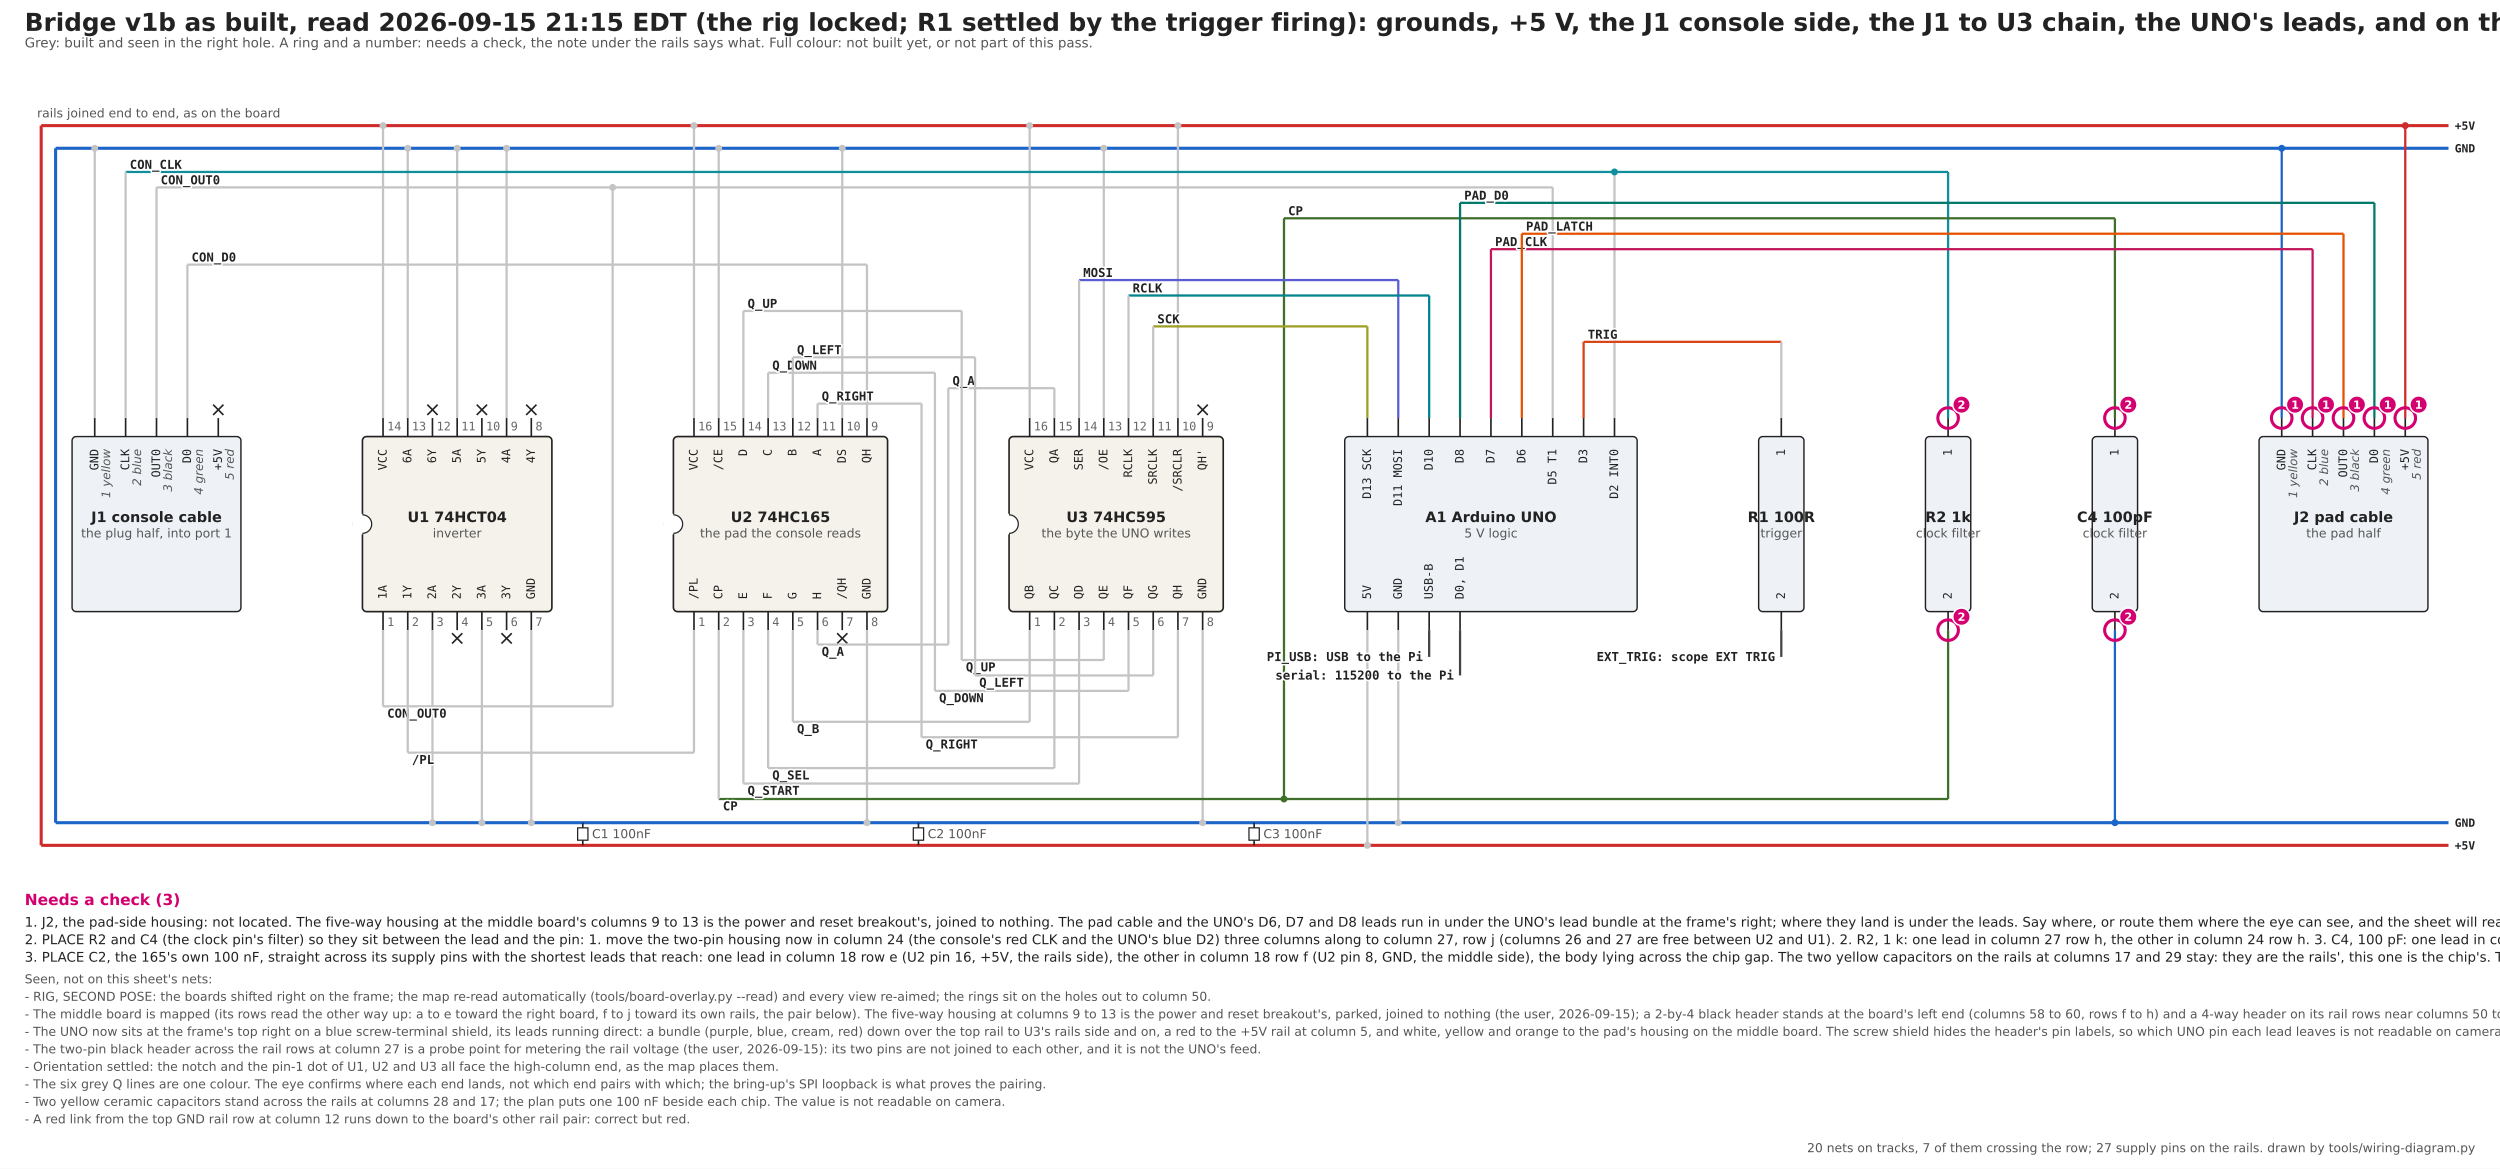
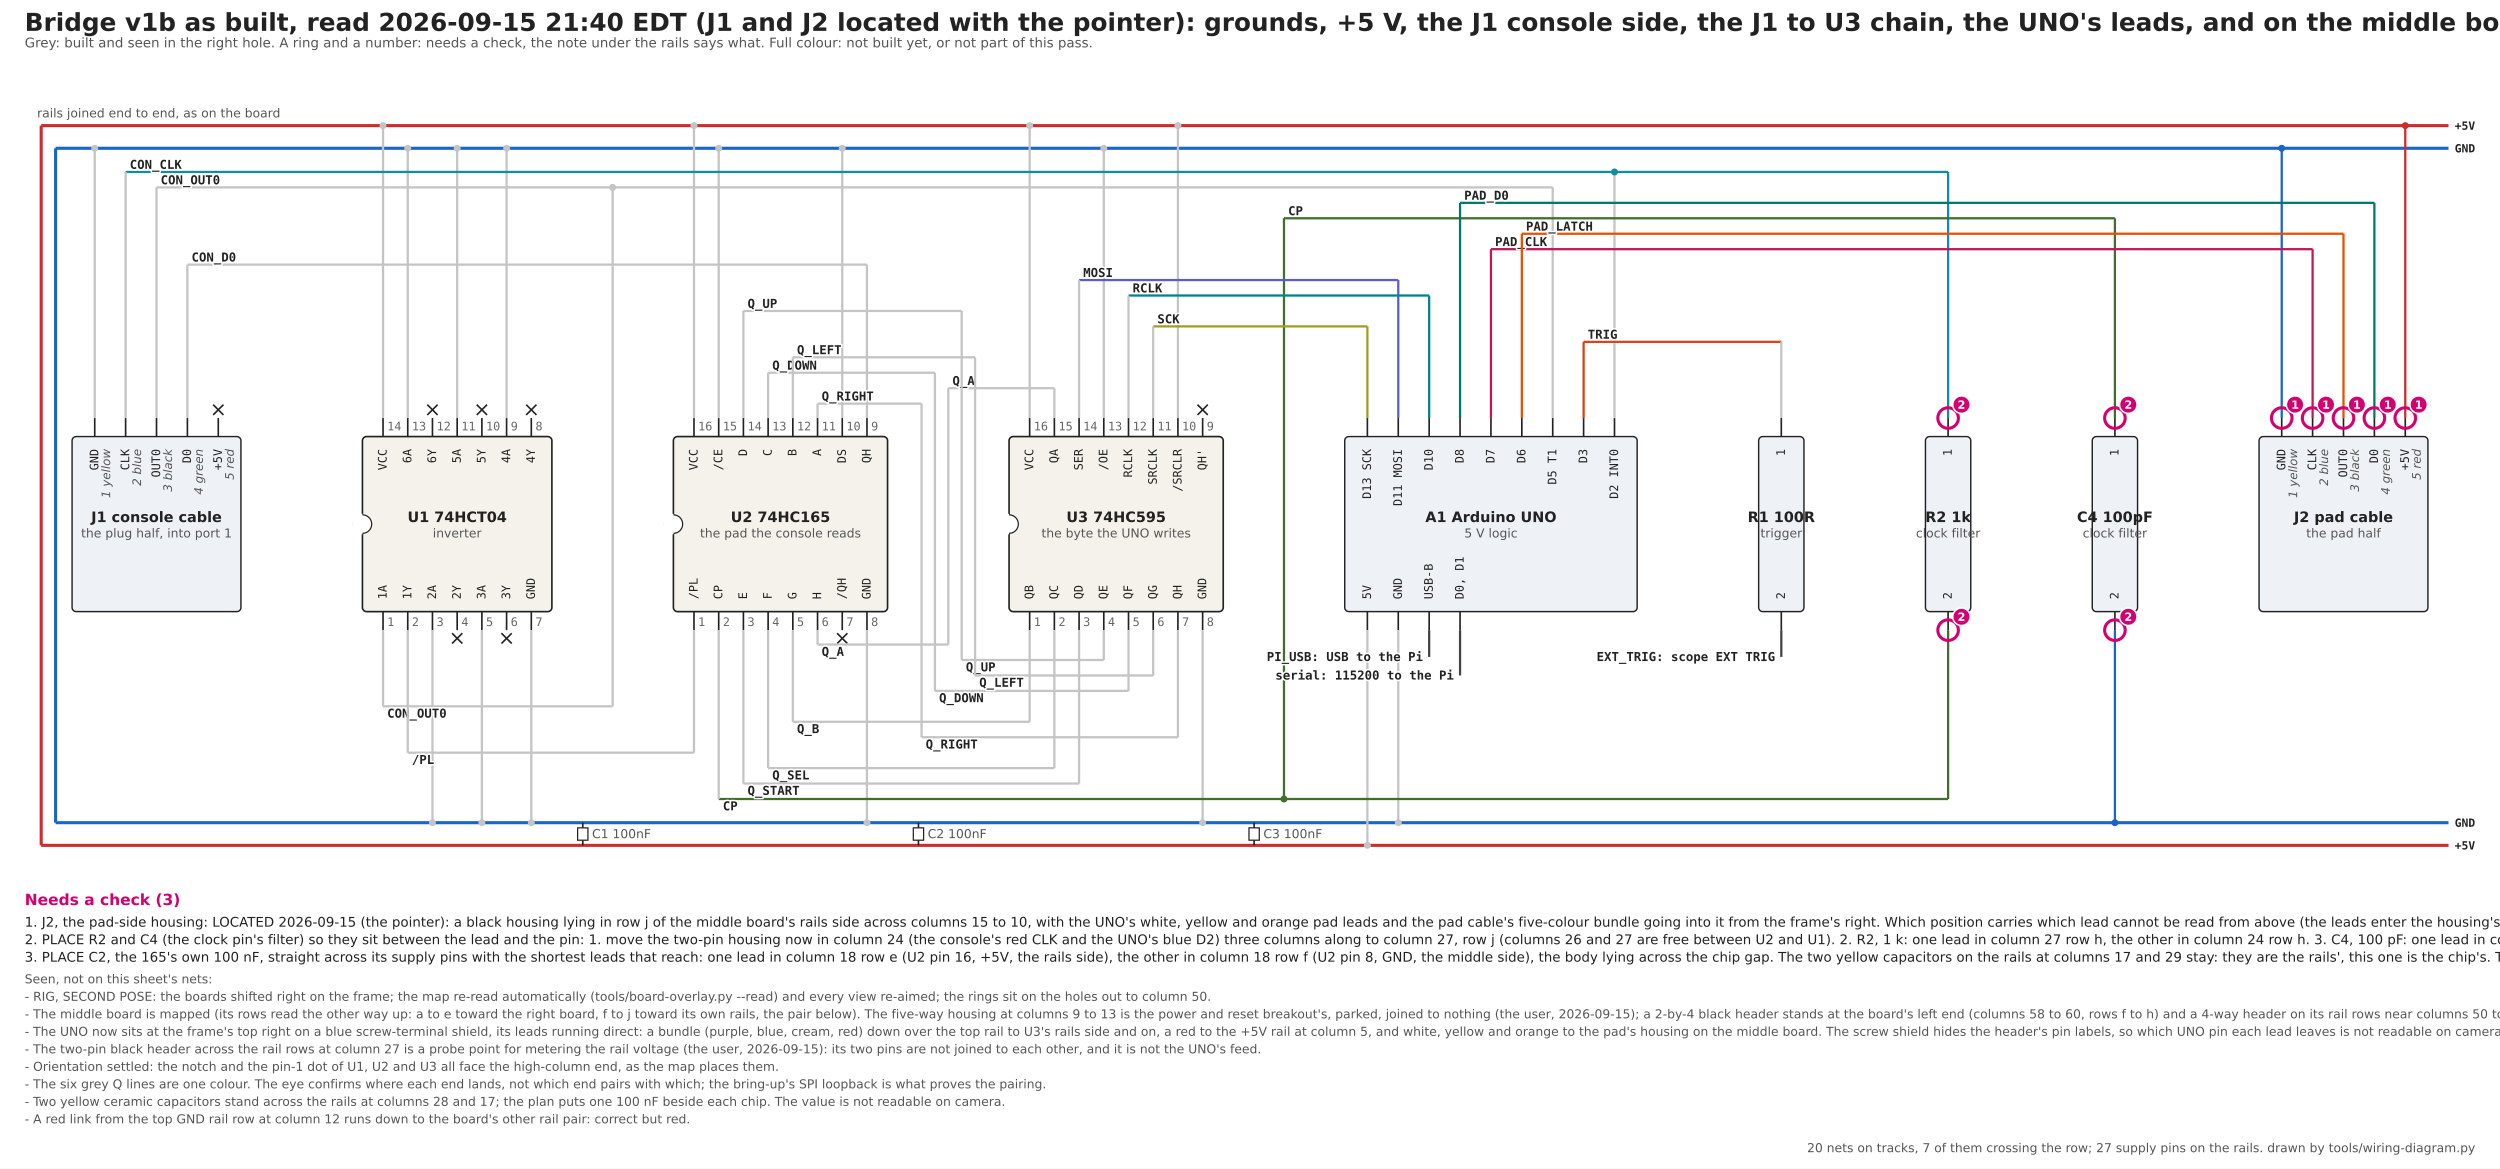
<svg xmlns="http://www.w3.org/2000/svg" viewBox="0 0 2428 1135" width="2428" height="1135" role="img" aria-label="Bridge v1b wiring diagram">
  <style>
 text{font-family:ui-sans-serif,'DejaVu Sans',sans-serif;fill:#222}
 .title{font-size:24px;font-weight:700}
 .sub{font-size:13px;fill:#555}
 .ref{font-size:14px;font-weight:700}
 .note{font-size:12px;fill:#555}
 .pin{font-family:ui-monospace,'DejaVu Sans Mono',monospace;font-size:11.5px}
 .pinno{font-family:ui-monospace,'DejaVu Sans Mono',monospace;font-size:11.5px;fill:#666}
 .net{font-family:ui-monospace,'DejaVu Sans Mono',monospace;font-size:12px;font-weight:700;paint-order:stroke;stroke:#fff;stroke-width:3px;stroke-linejoin:round}
 .rail{font-family:ui-monospace,'DejaVu Sans Mono',monospace;font-size:11px;font-weight:700}
 .lead{font-size:11.5px;font-style:italic;fill:#555}
 .body{fill:#f4f2ea;stroke:#222;stroke-width:1.6}
 .hdr{fill:#eef2f7;stroke:#222;stroke-width:1.4}
 .cap{fill:#fff;stroke:#222;stroke-width:1.2}
 .stub{stroke:#222;stroke-width:1.6}
 .wire{fill:none;stroke-width:2.2;stroke-linejoin:miter}
 .railline{fill:none;stroke-width:3}
 .notch{fill:#fff;stroke:#222;stroke-width:1.2}
</style>
  <style>
 .ring{fill:none;stroke:#d4006f;stroke-width:3}
 .tag{font-family:ui-sans-serif,'DejaVu Sans',sans-serif;font-size:11px;font-weight:700;fill:#fff}
 .checknote{font-size:13px;fill:#222}
 .checkhead{font-size:15px;font-weight:700;fill:#d4006f}
</style>
  <rect x="0" y="0" width="2428" height="1135" fill="#ffffff" />
  <g class="sheet-heading" data-height="60">
-     <text class="title" x="24.0" y="30.0" text-anchor="start">Bridge v1b as built, read 2026-09-15 21:15 EDT (the rig locked; R1 settled by the trigger firing): grounds, +5 V, the J1 console side, the J1 to U3 chain, the UNO's leads, and on the middle board the pad housing (J2) and the trigger resistor (R1)</text>
+     <text class="title" x="24.0" y="30.0" text-anchor="start">Bridge v1b as built, read 2026-09-15 21:40 EDT (J1 and J2 located with the pointer): grounds, +5 V, the J1 console side, the J1 to U3 chain, the UNO's leads, and on the middle board the pad housing (J2) and the trigger resistor (R1)</text>
    <text class="sub" x="24.0" y="46.0" text-anchor="start">Grey: built and seen in the right hole. A ring and a number: needs a check, the note under the rails says what. Full colour: not built yet, or not part of this pass.</text>
  </g>
  <line class="railline" x1="40.0" y1="122.0" x2="2378.0" y2="122.0" stroke="#d02b2b" />
  <text class="rail" x="2384.0" y="126.0" text-anchor="start">+5V</text>
  <line class="railline" x1="40.0" y1="821.0" x2="2378.0" y2="821.0" stroke="#d02b2b" />
  <text class="rail" x="2384.0" y="825.0" text-anchor="start">+5V</text>
  <line class="railline" x1="40.0" y1="122.0" x2="40.0" y2="821.0" stroke="#d02b2b" />
  <line class="railline" x1="54.0" y1="144.0" x2="2378.0" y2="144.0" stroke="#1b64c8" />
  <text class="rail" x="2384.0" y="148.0" text-anchor="start">GND</text>
  <line class="railline" x1="54.0" y1="799.0" x2="2378.0" y2="799.0" stroke="#1b64c8" />
  <text class="rail" x="2384.0" y="803.0" text-anchor="start">GND</text>
  <line class="railline" x1="54.0" y1="144.0" x2="54.0" y2="799.0" stroke="#1b64c8" />
  <text class="note" x="36.0" y="114.0" text-anchor="start">rails joined end to end, as on the board</text>
  <rect class="hdr" x="70" y="424" width="164" height="170" rx="4" />
  <text class="ref" x="152.0" y="507.0" text-anchor="middle">J1 console cable</text>
  <text class="note" x="152.0" y="522.0" text-anchor="middle">the plug half, into port 1</text>
  <line class="stub" x1="92.0" y1="424.0" x2="92.0" y2="406.0" />
  <text class="pin" x="95.5" y="436.0" text-anchor="end" transform="rotate(-90 95.5 436.0)">GND</text>
  <text class="lead" x="107.0" y="436.0" text-anchor="end" transform="rotate(-90 107.0 436.0)">1 yellow</text>
  <line class="stub" x1="122.0" y1="424.0" x2="122.0" y2="406.0" />
  <text class="pin" x="125.5" y="436.0" text-anchor="end" transform="rotate(-90 125.5 436.0)">CLK</text>
  <text class="lead" x="137.0" y="436.0" text-anchor="end" transform="rotate(-90 137.0 436.0)">2 blue</text>
  <line class="stub" x1="152.0" y1="424.0" x2="152.0" y2="406.0" />
  <text class="pin" x="155.5" y="436.0" text-anchor="end" transform="rotate(-90 155.5 436.0)">OUT0</text>
  <text class="lead" x="167.0" y="436.0" text-anchor="end" transform="rotate(-90 167.0 436.0)">3 black</text>
  <line class="stub" x1="182.0" y1="424.0" x2="182.0" y2="406.0" />
  <text class="pin" x="185.5" y="436.0" text-anchor="end" transform="rotate(-90 185.5 436.0)">D0</text>
  <text class="lead" x="197.0" y="436.0" text-anchor="end" transform="rotate(-90 197.0 436.0)">4 green</text>
  <line class="stub" x1="212.0" y1="424.0" x2="212.0" y2="406.0" />
  <text class="pin" x="215.5" y="436.0" text-anchor="end" transform="rotate(-90 215.5 436.0)">+5V</text>
  <text class="lead" x="227.0" y="436.0" text-anchor="end" transform="rotate(-90 227.0 436.0)">5 red</text>
  <line class="stub" x1="207.0" y1="393.0" x2="217.0" y2="403.0" />
  <line class="stub" x1="207.0" y1="403.0" x2="217.0" y2="393.0" />
  <rect class="body" x="352" y="424" width="184" height="170" rx="4" />
  <circle class="notch" cx="352" cy="509.0" r="9" />
  <rect x="342" y="499.0" width="10" height="20" fill="#fff" />
  <text class="ref" x="444.0" y="507.0" text-anchor="middle">U1 74HCT04</text>
  <text class="note" x="444.0" y="522.0" text-anchor="middle">inverter</text>
  <line class="stub" x1="372.0" y1="594.0" x2="372.0" y2="612.0" />
  <text class="pinno" x="376.0" y="608.0" text-anchor="start">1</text>
  <text class="pin" x="375.5" y="582.0" text-anchor="start" transform="rotate(-90 375.5 582.0)">1A</text>
  <line class="stub" x1="372.0" y1="424.0" x2="372.0" y2="406.0" />
  <text class="pinno" x="376.0" y="418.0" text-anchor="start">14</text>
  <text class="pin" x="375.5" y="436.0" text-anchor="end" transform="rotate(-90 375.5 436.0)">VCC</text>
  <line class="stub" x1="396.0" y1="594.0" x2="396.0" y2="612.0" />
  <text class="pinno" x="400.0" y="608.0" text-anchor="start">2</text>
  <text class="pin" x="399.5" y="582.0" text-anchor="start" transform="rotate(-90 399.5 582.0)">1Y</text>
  <line class="stub" x1="396.0" y1="424.0" x2="396.0" y2="406.0" />
  <text class="pinno" x="400.0" y="418.0" text-anchor="start">13</text>
  <text class="pin" x="399.5" y="436.0" text-anchor="end" transform="rotate(-90 399.5 436.0)">6A</text>
  <line class="stub" x1="420.0" y1="594.0" x2="420.0" y2="612.0" />
  <text class="pinno" x="424.0" y="608.0" text-anchor="start">3</text>
  <text class="pin" x="423.5" y="582.0" text-anchor="start" transform="rotate(-90 423.5 582.0)">2A</text>
  <line class="stub" x1="420.0" y1="424.0" x2="420.0" y2="406.0" />
  <text class="pinno" x="424.0" y="418.0" text-anchor="start">12</text>
  <text class="pin" x="423.5" y="436.0" text-anchor="end" transform="rotate(-90 423.5 436.0)">6Y</text>
  <line class="stub" x1="444.0" y1="594.0" x2="444.0" y2="612.0" />
  <text class="pinno" x="448.0" y="608.0" text-anchor="start">4</text>
  <text class="pin" x="447.5" y="582.0" text-anchor="start" transform="rotate(-90 447.5 582.0)">2Y</text>
  <line class="stub" x1="444.0" y1="424.0" x2="444.0" y2="406.0" />
  <text class="pinno" x="448.0" y="418.0" text-anchor="start">11</text>
  <text class="pin" x="447.5" y="436.0" text-anchor="end" transform="rotate(-90 447.5 436.0)">5A</text>
  <line class="stub" x1="468.0" y1="594.0" x2="468.0" y2="612.0" />
  <text class="pinno" x="472.0" y="608.0" text-anchor="start">5</text>
  <text class="pin" x="471.5" y="582.0" text-anchor="start" transform="rotate(-90 471.5 582.0)">3A</text>
  <line class="stub" x1="468.0" y1="424.0" x2="468.0" y2="406.0" />
  <text class="pinno" x="472.0" y="418.0" text-anchor="start">10</text>
  <text class="pin" x="471.5" y="436.0" text-anchor="end" transform="rotate(-90 471.5 436.0)">5Y</text>
  <line class="stub" x1="492.0" y1="594.0" x2="492.0" y2="612.0" />
  <text class="pinno" x="496.0" y="608.0" text-anchor="start">6</text>
  <text class="pin" x="495.5" y="582.0" text-anchor="start" transform="rotate(-90 495.5 582.0)">3Y</text>
  <line class="stub" x1="492.0" y1="424.0" x2="492.0" y2="406.0" />
  <text class="pinno" x="496.0" y="418.0" text-anchor="start">9</text>
  <text class="pin" x="495.5" y="436.0" text-anchor="end" transform="rotate(-90 495.5 436.0)">4A</text>
  <line class="stub" x1="516.0" y1="594.0" x2="516.0" y2="612.0" />
  <text class="pinno" x="520.0" y="608.0" text-anchor="start">7</text>
  <text class="pin" x="519.5" y="582.0" text-anchor="start" transform="rotate(-90 519.5 582.0)">GND</text>
  <line class="stub" x1="516.0" y1="424.0" x2="516.0" y2="406.0" />
  <text class="pinno" x="520.0" y="418.0" text-anchor="start">8</text>
  <text class="pin" x="519.5" y="436.0" text-anchor="end" transform="rotate(-90 519.5 436.0)">4Y</text>
  <line class="stub" x1="439.0" y1="615.0" x2="449.0" y2="625.0" />
  <line class="stub" x1="439.0" y1="625.0" x2="449.0" y2="615.0" />
  <line class="stub" x1="487.0" y1="615.0" x2="497.0" y2="625.0" />
  <line class="stub" x1="487.0" y1="625.0" x2="497.0" y2="615.0" />
  <line class="stub" x1="511.0" y1="393.0" x2="521.0" y2="403.0" />
  <line class="stub" x1="511.0" y1="403.0" x2="521.0" y2="393.0" />
  <line class="stub" x1="463.0" y1="393.0" x2="473.0" y2="403.0" />
  <line class="stub" x1="463.0" y1="403.0" x2="473.0" y2="393.0" />
  <line class="stub" x1="415.0" y1="393.0" x2="425.0" y2="403.0" />
  <line class="stub" x1="415.0" y1="403.0" x2="425.0" y2="393.0" />
  <rect class="body" x="654" y="424" width="208" height="170" rx="4" />
  <circle class="notch" cx="654" cy="509.0" r="9" />
  <rect x="644" y="499.0" width="10" height="20" fill="#fff" />
  <text class="ref" x="758.0" y="507.0" text-anchor="middle">U2 74HC165</text>
  <text class="note" x="758.0" y="522.0" text-anchor="middle">the pad the console reads</text>
  <line class="stub" x1="674.0" y1="594.0" x2="674.0" y2="612.0" />
  <text class="pinno" x="678.0" y="608.0" text-anchor="start">1</text>
  <text class="pin" x="677.5" y="582.0" text-anchor="start" transform="rotate(-90 677.5 582.0)">/PL</text>
  <line class="stub" x1="674.0" y1="424.0" x2="674.0" y2="406.0" />
  <text class="pinno" x="678.0" y="418.0" text-anchor="start">16</text>
  <text class="pin" x="677.5" y="436.0" text-anchor="end" transform="rotate(-90 677.5 436.0)">VCC</text>
  <line class="stub" x1="698.0" y1="594.0" x2="698.0" y2="612.0" />
  <text class="pinno" x="702.0" y="608.0" text-anchor="start">2</text>
  <text class="pin" x="701.5" y="582.0" text-anchor="start" transform="rotate(-90 701.5 582.0)">CP</text>
  <line class="stub" x1="698.0" y1="424.0" x2="698.0" y2="406.0" />
  <text class="pinno" x="702.0" y="418.0" text-anchor="start">15</text>
  <text class="pin" x="701.5" y="436.0" text-anchor="end" transform="rotate(-90 701.5 436.0)">/CE</text>
  <line class="stub" x1="722.0" y1="594.0" x2="722.0" y2="612.0" />
  <text class="pinno" x="726.0" y="608.0" text-anchor="start">3</text>
  <text class="pin" x="725.5" y="582.0" text-anchor="start" transform="rotate(-90 725.5 582.0)">E</text>
  <line class="stub" x1="722.0" y1="424.0" x2="722.0" y2="406.0" />
  <text class="pinno" x="726.0" y="418.0" text-anchor="start">14</text>
  <text class="pin" x="725.5" y="436.0" text-anchor="end" transform="rotate(-90 725.5 436.0)">D</text>
  <line class="stub" x1="746.0" y1="594.0" x2="746.0" y2="612.0" />
  <text class="pinno" x="750.0" y="608.0" text-anchor="start">4</text>
  <text class="pin" x="749.5" y="582.0" text-anchor="start" transform="rotate(-90 749.5 582.0)">F</text>
  <line class="stub" x1="746.0" y1="424.0" x2="746.0" y2="406.0" />
  <text class="pinno" x="750.0" y="418.0" text-anchor="start">13</text>
  <text class="pin" x="749.5" y="436.0" text-anchor="end" transform="rotate(-90 749.5 436.0)">C</text>
  <line class="stub" x1="770.0" y1="594.0" x2="770.0" y2="612.0" />
  <text class="pinno" x="774.0" y="608.0" text-anchor="start">5</text>
  <text class="pin" x="773.5" y="582.0" text-anchor="start" transform="rotate(-90 773.5 582.0)">G</text>
  <line class="stub" x1="770.0" y1="424.0" x2="770.0" y2="406.0" />
  <text class="pinno" x="774.0" y="418.0" text-anchor="start">12</text>
  <text class="pin" x="773.5" y="436.0" text-anchor="end" transform="rotate(-90 773.5 436.0)">B</text>
  <line class="stub" x1="794.0" y1="594.0" x2="794.0" y2="612.0" />
  <text class="pinno" x="798.0" y="608.0" text-anchor="start">6</text>
  <text class="pin" x="797.5" y="582.0" text-anchor="start" transform="rotate(-90 797.5 582.0)">H</text>
  <line class="stub" x1="794.0" y1="424.0" x2="794.0" y2="406.0" />
  <text class="pinno" x="798.0" y="418.0" text-anchor="start">11</text>
  <text class="pin" x="797.5" y="436.0" text-anchor="end" transform="rotate(-90 797.5 436.0)">A</text>
  <line class="stub" x1="818.0" y1="594.0" x2="818.0" y2="612.0" />
  <text class="pinno" x="822.0" y="608.0" text-anchor="start">7</text>
  <text class="pin" x="821.5" y="582.0" text-anchor="start" transform="rotate(-90 821.5 582.0)">/QH</text>
  <line class="stub" x1="818.0" y1="424.0" x2="818.0" y2="406.0" />
  <text class="pinno" x="822.0" y="418.0" text-anchor="start">10</text>
  <text class="pin" x="821.5" y="436.0" text-anchor="end" transform="rotate(-90 821.5 436.0)">DS</text>
  <line class="stub" x1="842.0" y1="594.0" x2="842.0" y2="612.0" />
  <text class="pinno" x="846.0" y="608.0" text-anchor="start">8</text>
  <text class="pin" x="845.5" y="582.0" text-anchor="start" transform="rotate(-90 845.5 582.0)">GND</text>
  <line class="stub" x1="842.0" y1="424.0" x2="842.0" y2="406.0" />
  <text class="pinno" x="846.0" y="418.0" text-anchor="start">9</text>
  <text class="pin" x="845.5" y="436.0" text-anchor="end" transform="rotate(-90 845.5 436.0)">QH</text>
  <line class="stub" x1="813.0" y1="615.0" x2="823.0" y2="625.0" />
  <line class="stub" x1="813.0" y1="625.0" x2="823.0" y2="615.0" />
  <rect class="body" x="980" y="424" width="208" height="170" rx="4" />
  <circle class="notch" cx="980" cy="509.0" r="9" />
  <rect x="970" y="499.0" width="10" height="20" fill="#fff" />
  <text class="ref" x="1084.0" y="507.0" text-anchor="middle">U3 74HC595</text>
  <text class="note" x="1084.0" y="522.0" text-anchor="middle">the byte the UNO writes</text>
  <line class="stub" x1="1000.0" y1="594.0" x2="1000.0" y2="612.0" />
  <text class="pinno" x="1004.0" y="608.0" text-anchor="start">1</text>
  <text class="pin" x="1003.5" y="582.0" text-anchor="start" transform="rotate(-90 1003.5 582.0)">QB</text>
  <line class="stub" x1="1000.0" y1="424.0" x2="1000.0" y2="406.0" />
  <text class="pinno" x="1004.0" y="418.0" text-anchor="start">16</text>
  <text class="pin" x="1003.5" y="436.0" text-anchor="end" transform="rotate(-90 1003.5 436.0)">VCC</text>
  <line class="stub" x1="1024.0" y1="594.0" x2="1024.0" y2="612.0" />
  <text class="pinno" x="1028.0" y="608.0" text-anchor="start">2</text>
  <text class="pin" x="1027.5" y="582.0" text-anchor="start" transform="rotate(-90 1027.5 582.0)">QC</text>
  <line class="stub" x1="1024.0" y1="424.0" x2="1024.0" y2="406.0" />
  <text class="pinno" x="1028.0" y="418.0" text-anchor="start">15</text>
  <text class="pin" x="1027.5" y="436.0" text-anchor="end" transform="rotate(-90 1027.5 436.0)">QA</text>
  <line class="stub" x1="1048.0" y1="594.0" x2="1048.0" y2="612.0" />
  <text class="pinno" x="1052.0" y="608.0" text-anchor="start">3</text>
  <text class="pin" x="1051.5" y="582.0" text-anchor="start" transform="rotate(-90 1051.5 582.0)">QD</text>
  <line class="stub" x1="1048.0" y1="424.0" x2="1048.0" y2="406.0" />
  <text class="pinno" x="1052.0" y="418.0" text-anchor="start">14</text>
  <text class="pin" x="1051.5" y="436.0" text-anchor="end" transform="rotate(-90 1051.5 436.0)">SER</text>
  <line class="stub" x1="1072.0" y1="594.0" x2="1072.0" y2="612.0" />
  <text class="pinno" x="1076.0" y="608.0" text-anchor="start">4</text>
  <text class="pin" x="1075.5" y="582.0" text-anchor="start" transform="rotate(-90 1075.5 582.0)">QE</text>
  <line class="stub" x1="1072.0" y1="424.0" x2="1072.0" y2="406.0" />
  <text class="pinno" x="1076.0" y="418.0" text-anchor="start">13</text>
  <text class="pin" x="1075.5" y="436.0" text-anchor="end" transform="rotate(-90 1075.5 436.0)">/OE</text>
  <line class="stub" x1="1096.0" y1="594.0" x2="1096.0" y2="612.0" />
  <text class="pinno" x="1100.0" y="608.0" text-anchor="start">5</text>
  <text class="pin" x="1099.5" y="582.0" text-anchor="start" transform="rotate(-90 1099.5 582.0)">QF</text>
  <line class="stub" x1="1096.0" y1="424.0" x2="1096.0" y2="406.0" />
  <text class="pinno" x="1100.0" y="418.0" text-anchor="start">12</text>
  <text class="pin" x="1099.5" y="436.0" text-anchor="end" transform="rotate(-90 1099.5 436.0)">RCLK</text>
  <line class="stub" x1="1120.0" y1="594.0" x2="1120.0" y2="612.0" />
  <text class="pinno" x="1124.0" y="608.0" text-anchor="start">6</text>
  <text class="pin" x="1123.5" y="582.0" text-anchor="start" transform="rotate(-90 1123.5 582.0)">QG</text>
  <line class="stub" x1="1120.0" y1="424.0" x2="1120.0" y2="406.0" />
  <text class="pinno" x="1124.0" y="418.0" text-anchor="start">11</text>
  <text class="pin" x="1123.5" y="436.0" text-anchor="end" transform="rotate(-90 1123.5 436.0)">SRCLK</text>
  <line class="stub" x1="1144.0" y1="594.0" x2="1144.0" y2="612.0" />
  <text class="pinno" x="1148.0" y="608.0" text-anchor="start">7</text>
  <text class="pin" x="1147.5" y="582.0" text-anchor="start" transform="rotate(-90 1147.5 582.0)">QH</text>
  <line class="stub" x1="1144.0" y1="424.0" x2="1144.0" y2="406.0" />
  <text class="pinno" x="1148.0" y="418.0" text-anchor="start">10</text>
  <text class="pin" x="1147.5" y="436.0" text-anchor="end" transform="rotate(-90 1147.5 436.0)">/SRCLR</text>
  <line class="stub" x1="1168.0" y1="594.0" x2="1168.0" y2="612.0" />
  <text class="pinno" x="1172.0" y="608.0" text-anchor="start">8</text>
  <text class="pin" x="1171.5" y="582.0" text-anchor="start" transform="rotate(-90 1171.5 582.0)">GND</text>
  <line class="stub" x1="1168.0" y1="424.0" x2="1168.0" y2="406.0" />
  <text class="pinno" x="1172.0" y="418.0" text-anchor="start">9</text>
  <text class="pin" x="1171.5" y="436.0" text-anchor="end" transform="rotate(-90 1171.5 436.0)">QH'</text>
  <line class="stub" x1="1163.0" y1="393.0" x2="1173.0" y2="403.0" />
  <line class="stub" x1="1163.0" y1="403.0" x2="1173.0" y2="393.0" />
  <rect class="hdr" x="1306" y="424" width="284" height="170" rx="4" />
  <text class="ref" x="1448.0" y="507.0" text-anchor="middle">A1 Arduino UNO</text>
  <text class="note" x="1448.0" y="522.0" text-anchor="middle">5 V logic</text>
  <line class="stub" x1="1328.0" y1="424.0" x2="1328.0" y2="406.0" />
  <text class="pin" x="1331.5" y="436.0" text-anchor="end" transform="rotate(-90 1331.5 436.0)">D13 SCK</text>
  <line class="stub" x1="1358.0" y1="424.0" x2="1358.0" y2="406.0" />
  <text class="pin" x="1361.5" y="436.0" text-anchor="end" transform="rotate(-90 1361.5 436.0)">D11 MOSI</text>
  <line class="stub" x1="1388.0" y1="424.0" x2="1388.0" y2="406.0" />
  <text class="pin" x="1391.5" y="436.0" text-anchor="end" transform="rotate(-90 1391.5 436.0)">D10</text>
  <line class="stub" x1="1418.0" y1="424.0" x2="1418.0" y2="406.0" />
  <text class="pin" x="1421.5" y="436.0" text-anchor="end" transform="rotate(-90 1421.5 436.0)">D8</text>
  <line class="stub" x1="1448.0" y1="424.0" x2="1448.0" y2="406.0" />
  <text class="pin" x="1451.5" y="436.0" text-anchor="end" transform="rotate(-90 1451.5 436.0)">D7</text>
  <line class="stub" x1="1478.0" y1="424.0" x2="1478.0" y2="406.0" />
  <text class="pin" x="1481.5" y="436.0" text-anchor="end" transform="rotate(-90 1481.5 436.0)">D6</text>
  <line class="stub" x1="1508.0" y1="424.0" x2="1508.0" y2="406.0" />
  <text class="pin" x="1511.5" y="436.0" text-anchor="end" transform="rotate(-90 1511.5 436.0)">D5 T1</text>
  <line class="stub" x1="1538.0" y1="424.0" x2="1538.0" y2="406.0" />
  <text class="pin" x="1541.5" y="436.0" text-anchor="end" transform="rotate(-90 1541.5 436.0)">D3</text>
  <line class="stub" x1="1568.0" y1="424.0" x2="1568.0" y2="406.0" />
  <text class="pin" x="1571.5" y="436.0" text-anchor="end" transform="rotate(-90 1571.5 436.0)">D2 INT0</text>
  <line class="stub" x1="1328.0" y1="594.0" x2="1328.0" y2="612.0" />
  <text class="pin" x="1331.5" y="582.0" text-anchor="start" transform="rotate(-90 1331.5 582.0)">5V</text>
  <line class="stub" x1="1358.0" y1="594.0" x2="1358.0" y2="612.0" />
  <text class="pin" x="1361.5" y="582.0" text-anchor="start" transform="rotate(-90 1361.5 582.0)">GND</text>
  <line class="stub" x1="1388.0" y1="594.0" x2="1388.0" y2="612.0" />
  <text class="pin" x="1391.5" y="582.0" text-anchor="start" transform="rotate(-90 1391.5 582.0)">USB-B</text>
  <line class="stub" x1="1418.0" y1="594.0" x2="1418.0" y2="612.0" />
  <text class="pin" x="1421.5" y="582.0" text-anchor="start" transform="rotate(-90 1421.5 582.0)">D0, D1</text>
  <rect class="hdr" x="1708" y="424" width="44" height="170" rx="4" />
  <text class="ref" x="1730.0" y="507.0" text-anchor="middle">R1 100R</text>
  <text class="note" x="1730.0" y="522.0" text-anchor="middle">trigger</text>
  <line class="stub" x1="1730.0" y1="424.0" x2="1730.0" y2="406.0" />
  <text class="pin" x="1733.5" y="436.0" text-anchor="end" transform="rotate(-90 1733.5 436.0)">1</text>
  <line class="stub" x1="1730.0" y1="594.0" x2="1730.0" y2="612.0" />
  <text class="pin" x="1733.5" y="582.0" text-anchor="start" transform="rotate(-90 1733.5 582.0)">2</text>
  <rect class="hdr" x="1870" y="424" width="44" height="170" rx="4" />
  <text class="ref" x="1892.0" y="507.0" text-anchor="middle">R2 1k</text>
  <text class="note" x="1892.0" y="522.0" text-anchor="middle">clock filter</text>
  <line class="stub" x1="1892.0" y1="424.0" x2="1892.0" y2="406.0" />
  <text class="pin" x="1895.5" y="436.0" text-anchor="end" transform="rotate(-90 1895.5 436.0)">1</text>
  <line class="stub" x1="1892.0" y1="594.0" x2="1892.0" y2="612.0" />
  <text class="pin" x="1895.5" y="582.0" text-anchor="start" transform="rotate(-90 1895.5 582.0)">2</text>
  <rect class="hdr" x="2032" y="424" width="44" height="170" rx="4" />
  <text class="ref" x="2054.0" y="507.0" text-anchor="middle">C4 100pF</text>
  <text class="note" x="2054.0" y="522.0" text-anchor="middle">clock filter</text>
  <line class="stub" x1="2054.0" y1="424.0" x2="2054.0" y2="406.0" />
  <text class="pin" x="2057.5" y="436.0" text-anchor="end" transform="rotate(-90 2057.5 436.0)">1</text>
  <line class="stub" x1="2054.0" y1="594.0" x2="2054.0" y2="612.0" />
  <text class="pin" x="2057.5" y="582.0" text-anchor="start" transform="rotate(-90 2057.5 582.0)">2</text>
  <rect class="hdr" x="2194" y="424" width="164" height="170" rx="4" />
  <text class="ref" x="2276.0" y="507.0" text-anchor="middle">J2 pad cable</text>
  <text class="note" x="2276.0" y="522.0" text-anchor="middle">the pad half</text>
  <line class="stub" x1="2216.0" y1="424.0" x2="2216.0" y2="406.0" />
  <text class="pin" x="2219.5" y="436.0" text-anchor="end" transform="rotate(-90 2219.5 436.0)">GND</text>
  <text class="lead" x="2231.0" y="436.0" text-anchor="end" transform="rotate(-90 2231.0 436.0)">1 yellow</text>
  <line class="stub" x1="2246.0" y1="424.0" x2="2246.0" y2="406.0" />
  <text class="pin" x="2249.5" y="436.0" text-anchor="end" transform="rotate(-90 2249.5 436.0)">CLK</text>
  <text class="lead" x="2261.0" y="436.0" text-anchor="end" transform="rotate(-90 2261.0 436.0)">2 blue</text>
  <line class="stub" x1="2276.0" y1="424.0" x2="2276.0" y2="406.0" />
  <text class="pin" x="2279.5" y="436.0" text-anchor="end" transform="rotate(-90 2279.5 436.0)">OUT0</text>
  <text class="lead" x="2291.0" y="436.0" text-anchor="end" transform="rotate(-90 2291.0 436.0)">3 black</text>
  <line class="stub" x1="2306.0" y1="424.0" x2="2306.0" y2="406.0" />
  <text class="pin" x="2309.5" y="436.0" text-anchor="end" transform="rotate(-90 2309.5 436.0)">D0</text>
  <text class="lead" x="2321.0" y="436.0" text-anchor="end" transform="rotate(-90 2321.0 436.0)">4 green</text>
  <line class="stub" x1="2336.0" y1="424.0" x2="2336.0" y2="406.0" />
  <text class="pin" x="2339.5" y="436.0" text-anchor="end" transform="rotate(-90 2339.5 436.0)">+5V</text>
  <text class="lead" x="2351.0" y="436.0" text-anchor="end" transform="rotate(-90 2351.0 436.0)">5 red</text>
  <line class="stub" x1="566.0" y1="799.0" x2="566.0" y2="821.0" />
  <rect class="cap" x="561" y="804.0" width="10" height="12" />
  <text class="note" x="575.0" y="814.0" text-anchor="start">C1 100nF</text>
  <line class="stub" x1="892.0" y1="799.0" x2="892.0" y2="821.0" />
  <rect class="cap" x="887" y="804.0" width="10" height="12" />
  <text class="note" x="901.0" y="814.0" text-anchor="start">C2 100nF</text>
  <line class="stub" x1="1218.0" y1="799.0" x2="1218.0" y2="821.0" />
  <rect class="cap" x="1213" y="804.0" width="10" height="12" />
  <text class="note" x="1227.0" y="814.0" text-anchor="start">C3 100nF</text>
  <line class="wire" x1="372.0" y1="406.0" x2="372.0" y2="122.0" stroke="#c4c4c4" />
  <circle cx="372.0" cy="122.0" r="3.4" fill="#c4c4c4" />
  <line class="wire" x1="674.0" y1="406.0" x2="674.0" y2="122.0" stroke="#c4c4c4" />
  <circle cx="674.0" cy="122.0" r="3.4" fill="#c4c4c4" />
  <line class="wire" x1="2336.0" y1="406.0" x2="2336.0" y2="122.0" stroke="#d02b2b" />
  <circle cx="2336.0" cy="122.0" r="3.4" fill="#d02b2b" />
  <line class="wire" x1="1328.0" y1="612.0" x2="1328.0" y2="821.0" stroke="#c4c4c4" />
  <circle cx="1328.0" cy="821.0" r="3.4" fill="#c4c4c4" />
  <line class="wire" x1="1144.0" y1="406.0" x2="1144.0" y2="122.0" stroke="#c4c4c4" />
  <circle cx="1144.0" cy="122.0" r="3.4" fill="#c4c4c4" />
  <line class="wire" x1="1000.0" y1="406.0" x2="1000.0" y2="122.0" stroke="#c4c4c4" />
  <circle cx="1000.0" cy="122.0" r="3.4" fill="#c4c4c4" />
  <line class="wire" x1="92.0" y1="406.0" x2="92.0" y2="144.0" stroke="#c4c4c4" />
  <circle cx="92.0" cy="144.0" r="3.4" fill="#c4c4c4" />
  <line class="wire" x1="420.0" y1="612.0" x2="420.0" y2="799.0" stroke="#c4c4c4" />
  <circle cx="420.0" cy="799.0" r="3.4" fill="#c4c4c4" />
  <line class="wire" x1="468.0" y1="612.0" x2="468.0" y2="799.0" stroke="#c4c4c4" />
  <circle cx="468.0" cy="799.0" r="3.4" fill="#c4c4c4" />
  <line class="wire" x1="492.0" y1="406.0" x2="492.0" y2="144.0" stroke="#c4c4c4" />
  <circle cx="492.0" cy="144.0" r="3.4" fill="#c4c4c4" />
  <line class="wire" x1="444.0" y1="406.0" x2="444.0" y2="144.0" stroke="#c4c4c4" />
  <circle cx="444.0" cy="144.0" r="3.4" fill="#c4c4c4" />
  <line class="wire" x1="396.0" y1="406.0" x2="396.0" y2="144.0" stroke="#c4c4c4" />
  <circle cx="396.0" cy="144.0" r="3.4" fill="#c4c4c4" />
  <line class="wire" x1="516.0" y1="612.0" x2="516.0" y2="799.0" stroke="#c4c4c4" />
  <circle cx="516.0" cy="799.0" r="3.4" fill="#c4c4c4" />
  <line class="wire" x1="698.0" y1="406.0" x2="698.0" y2="144.0" stroke="#c4c4c4" />
  <circle cx="698.0" cy="144.0" r="3.4" fill="#c4c4c4" />
  <line class="wire" x1="818.0" y1="406.0" x2="818.0" y2="144.0" stroke="#c4c4c4" />
  <circle cx="818.0" cy="144.0" r="3.4" fill="#c4c4c4" />
  <line class="wire" x1="842.0" y1="612.0" x2="842.0" y2="799.0" stroke="#c4c4c4" />
  <circle cx="842.0" cy="799.0" r="3.4" fill="#c4c4c4" />
  <line class="wire" x1="2054.0" y1="612.0" x2="2054.0" y2="799.0" stroke="#1b64c8" />
  <circle cx="2054.0" cy="799.0" r="3.4" fill="#1b64c8" />
  <line class="wire" x1="2216.0" y1="406.0" x2="2216.0" y2="144.0" stroke="#1b64c8" />
  <circle cx="2216.0" cy="144.0" r="3.4" fill="#1b64c8" />
  <line class="wire" x1="1358.0" y1="612.0" x2="1358.0" y2="799.0" stroke="#c4c4c4" />
  <circle cx="1358.0" cy="799.0" r="3.4" fill="#c4c4c4" />
  <line class="wire" x1="1072.0" y1="406.0" x2="1072.0" y2="144.0" stroke="#c4c4c4" />
  <circle cx="1072.0" cy="144.0" r="3.4" fill="#c4c4c4" />
  <line class="wire" x1="1168.0" y1="612.0" x2="1168.0" y2="799.0" stroke="#c4c4c4" />
  <circle cx="1168.0" cy="799.0" r="3.4" fill="#c4c4c4" />
  <line class="wire" x1="122.0" y1="167.0" x2="1892.0" y2="167.0" stroke="#0f8f9e" />
  <line class="wire" x1="122.0" y1="406.0" x2="122.0" y2="167.0" stroke="#c4c4c4" />
  <line class="wire" x1="1892.0" y1="406.0" x2="1892.0" y2="167.0" stroke="#0f8f9e" />
  <line class="wire" x1="1568.0" y1="406.0" x2="1568.0" y2="167.0" stroke="#c4c4c4" />
  <circle cx="1568.0" cy="167.0" r="3.4" fill="#0f8f9e" />
  <text class="net" x="126.0" y="164.0" text-anchor="start">CON_CLK</text>
  <line class="wire" x1="152.0" y1="182.0" x2="1508.0" y2="182.0" stroke="#c4c4c4" />
  <line class="wire" x1="152.0" y1="406.0" x2="152.0" y2="182.0" stroke="#c4c4c4" />
  <line class="wire" x1="1508.0" y1="406.0" x2="1508.0" y2="182.0" stroke="#c4c4c4" />
  <circle cx="595.0" cy="182.0" r="3.4" fill="#c4c4c4" />
  <text class="net" x="156.0" y="179.0" text-anchor="start">CON_OUT0</text>
  <line class="wire" x1="372.0" y1="686.0" x2="595.0" y2="686.0" stroke="#c4c4c4" />
  <line class="wire" x1="372.0" y1="612.0" x2="372.0" y2="686.0" stroke="#c4c4c4" />
  <text class="net" x="376.0" y="697.0" text-anchor="start">CON_OUT0</text>
  <line class="wire" x1="595.0" y1="182.0" x2="595.0" y2="686.0" stroke="#c4c4c4" />
  <line class="wire" x1="182.0" y1="257.0" x2="842.0" y2="257.0" stroke="#c4c4c4" />
  <line class="wire" x1="182.0" y1="406.0" x2="182.0" y2="257.0" stroke="#c4c4c4" />
  <line class="wire" x1="842.0" y1="406.0" x2="842.0" y2="257.0" stroke="#c4c4c4" />
  <text class="net" x="186.0" y="254.0" text-anchor="start">CON_D0</text>
  <line class="wire" x1="396.0" y1="731.0" x2="674.0" y2="731.0" stroke="#c4c4c4" />
  <line class="wire" x1="396.0" y1="612.0" x2="396.0" y2="731.0" stroke="#c4c4c4" />
  <line class="wire" x1="674.0" y1="612.0" x2="674.0" y2="731.0" stroke="#c4c4c4" />
  <text class="net" x="400.0" y="742.0" text-anchor="start">/PL</text>
  <line class="wire" x1="1247.0" y1="212.0" x2="2054.0" y2="212.0" stroke="#3f6f2a" />
  <line class="wire" x1="2054.0" y1="406.0" x2="2054.0" y2="212.0" stroke="#3f6f2a" />
  <text class="net" x="1251.0" y="209.0" text-anchor="start">CP</text>
  <line class="wire" x1="698.0" y1="776.0" x2="1892.0" y2="776.0" stroke="#3f6f2a" />
  <line class="wire" x1="698.0" y1="612.0" x2="698.0" y2="776.0" stroke="#c4c4c4" />
  <line class="wire" x1="1892.0" y1="612.0" x2="1892.0" y2="776.0" stroke="#3f6f2a" />
  <circle cx="1247.0" cy="776.0" r="3.4" fill="#3f6f2a" />
  <text class="net" x="702.0" y="787.0" text-anchor="start">CP</text>
  <line class="wire" x1="1247.0" y1="212.0" x2="1247.0" y2="776.0" stroke="#3f6f2a" />
  <line class="wire" x1="921.0" y1="377.0" x2="1024.0" y2="377.0" stroke="#c4c4c4" />
  <line class="wire" x1="1024.0" y1="406.0" x2="1024.0" y2="377.0" stroke="#c4c4c4" />
  <text class="net" x="925.0" y="374.0" text-anchor="start">Q_A</text>
  <line class="wire" x1="794.0" y1="626.0" x2="921.0" y2="626.0" stroke="#c4c4c4" />
  <line class="wire" x1="794.0" y1="612.0" x2="794.0" y2="626.0" stroke="#c4c4c4" />
  <text class="net" x="798.0" y="637.0" text-anchor="start">Q_A</text>
  <line class="wire" x1="921.0" y1="377.0" x2="921.0" y2="626.0" stroke="#c4c4c4" />
  <line class="wire" x1="770.0" y1="701.0" x2="1000.0" y2="701.0" stroke="#c4c4c4" />
  <line class="wire" x1="770.0" y1="612.0" x2="770.0" y2="701.0" stroke="#c4c4c4" />
  <line class="wire" x1="1000.0" y1="612.0" x2="1000.0" y2="701.0" stroke="#c4c4c4" />
  <text class="net" x="774.0" y="712.0" text-anchor="start">Q_B</text>
  <line class="wire" x1="746.0" y1="746.0" x2="1024.0" y2="746.0" stroke="#c4c4c4" />
  <line class="wire" x1="746.0" y1="612.0" x2="746.0" y2="746.0" stroke="#c4c4c4" />
  <line class="wire" x1="1024.0" y1="612.0" x2="1024.0" y2="746.0" stroke="#c4c4c4" />
  <text class="net" x="750.0" y="757.0" text-anchor="start">Q_SEL</text>
  <line class="wire" x1="722.0" y1="761.0" x2="1048.0" y2="761.0" stroke="#c4c4c4" />
  <line class="wire" x1="722.0" y1="612.0" x2="722.0" y2="761.0" stroke="#c4c4c4" />
  <line class="wire" x1="1048.0" y1="612.0" x2="1048.0" y2="761.0" stroke="#c4c4c4" />
  <text class="net" x="726.0" y="772.0" text-anchor="start">Q_START</text>
  <line class="wire" x1="722.0" y1="302.0" x2="934.0" y2="302.0" stroke="#c4c4c4" />
  <line class="wire" x1="722.0" y1="406.0" x2="722.0" y2="302.0" stroke="#c4c4c4" />
  <text class="net" x="726.0" y="299.0" text-anchor="start">Q_UP</text>
  <line class="wire" x1="934.0" y1="641.0" x2="1072.0" y2="641.0" stroke="#c4c4c4" />
  <line class="wire" x1="1072.0" y1="612.0" x2="1072.0" y2="641.0" stroke="#c4c4c4" />
  <text class="net" x="938.0" y="652.0" text-anchor="start">Q_UP</text>
  <line class="wire" x1="934.0" y1="302.0" x2="934.0" y2="641.0" stroke="#c4c4c4" />
  <line class="wire" x1="746.0" y1="362.0" x2="908.0" y2="362.0" stroke="#c4c4c4" />
  <line class="wire" x1="746.0" y1="406.0" x2="746.0" y2="362.0" stroke="#c4c4c4" />
  <text class="net" x="750.0" y="359.0" text-anchor="start">Q_DOWN</text>
  <line class="wire" x1="908.0" y1="671.0" x2="1096.0" y2="671.0" stroke="#c4c4c4" />
  <line class="wire" x1="1096.0" y1="612.0" x2="1096.0" y2="671.0" stroke="#c4c4c4" />
  <text class="net" x="912.0" y="682.0" text-anchor="start">Q_DOWN</text>
  <line class="wire" x1="908.0" y1="362.0" x2="908.0" y2="671.0" stroke="#c4c4c4" />
  <line class="wire" x1="770.0" y1="347.0" x2="947.0" y2="347.0" stroke="#c4c4c4" />
  <line class="wire" x1="770.0" y1="406.0" x2="770.0" y2="347.0" stroke="#c4c4c4" />
  <text class="net" x="774.0" y="344.0" text-anchor="start">Q_LEFT</text>
  <line class="wire" x1="947.0" y1="656.0" x2="1120.0" y2="656.0" stroke="#c4c4c4" />
  <line class="wire" x1="1120.0" y1="612.0" x2="1120.0" y2="656.0" stroke="#c4c4c4" />
  <text class="net" x="951.0" y="667.0" text-anchor="start">Q_LEFT</text>
  <line class="wire" x1="947.0" y1="347.0" x2="947.0" y2="656.0" stroke="#c4c4c4" />
  <line class="wire" x1="794.0" y1="392.0" x2="895.0" y2="392.0" stroke="#c4c4c4" />
  <line class="wire" x1="794.0" y1="406.0" x2="794.0" y2="392.0" stroke="#c4c4c4" />
  <text class="net" x="798.0" y="389.0" text-anchor="start">Q_RIGHT</text>
  <line class="wire" x1="895.0" y1="716.0" x2="1144.0" y2="716.0" stroke="#c4c4c4" />
  <line class="wire" x1="1144.0" y1="612.0" x2="1144.0" y2="716.0" stroke="#c4c4c4" />
  <text class="net" x="899.0" y="727.0" text-anchor="start">Q_RIGHT</text>
  <line class="wire" x1="895.0" y1="392.0" x2="895.0" y2="716.0" stroke="#c4c4c4" />
  <line class="wire" x1="1448.0" y1="242.0" x2="2246.0" y2="242.0" stroke="#c2185b" />
  <line class="wire" x1="2246.0" y1="406.0" x2="2246.0" y2="242.0" stroke="#c2185b" />
  <line class="wire" x1="1448.0" y1="406.0" x2="1448.0" y2="242.0" stroke="#c2185b" />
  <text class="net" x="1452.0" y="239.0" text-anchor="start">PAD_CLK</text>
  <line class="wire" x1="1478.0" y1="227.0" x2="2276.0" y2="227.0" stroke="#e65100" />
  <line class="wire" x1="2276.0" y1="406.0" x2="2276.0" y2="227.0" stroke="#e65100" />
  <line class="wire" x1="1478.0" y1="406.0" x2="1478.0" y2="227.0" stroke="#e65100" />
  <text class="net" x="1482.0" y="224.0" text-anchor="start">PAD_LATCH</text>
  <line class="wire" x1="1418.0" y1="197.0" x2="2306.0" y2="197.0" stroke="#00796b" />
  <line class="wire" x1="2306.0" y1="406.0" x2="2306.0" y2="197.0" stroke="#00796b" />
  <line class="wire" x1="1418.0" y1="406.0" x2="1418.0" y2="197.0" stroke="#00796b" />
  <text class="net" x="1422.0" y="194.0" text-anchor="start">PAD_D0</text>
  <line class="wire" x1="1120.0" y1="317.0" x2="1328.0" y2="317.0" stroke="#9e9d24" />
  <line class="wire" x1="1328.0" y1="406.0" x2="1328.0" y2="317.0" stroke="#9e9d24" />
  <line class="wire" x1="1120.0" y1="406.0" x2="1120.0" y2="317.0" stroke="#c4c4c4" />
  <text class="net" x="1124.0" y="314.0" text-anchor="start">SCK</text>
  <line class="wire" x1="1048.0" y1="272.0" x2="1358.0" y2="272.0" stroke="#5b5bd6" />
  <line class="wire" x1="1358.0" y1="406.0" x2="1358.0" y2="272.0" stroke="#5b5bd6" />
  <line class="wire" x1="1048.0" y1="406.0" x2="1048.0" y2="272.0" stroke="#c4c4c4" />
  <text class="net" x="1052.0" y="269.0" text-anchor="start">MOSI</text>
  <line class="wire" x1="1096.0" y1="287.0" x2="1388.0" y2="287.0" stroke="#00838f" />
  <line class="wire" x1="1388.0" y1="406.0" x2="1388.0" y2="287.0" stroke="#00838f" />
  <line class="wire" x1="1096.0" y1="406.0" x2="1096.0" y2="287.0" stroke="#c4c4c4" />
  <text class="net" x="1100.0" y="284.0" text-anchor="start">RCLK</text>
  <line class="wire" x1="1538.0" y1="332.0" x2="1730.0" y2="332.0" stroke="#d84315" />
  <line class="wire" x1="1538.0" y1="406.0" x2="1538.0" y2="332.0" stroke="#d84315" />
  <line class="wire" x1="1730.0" y1="406.0" x2="1730.0" y2="332.0" stroke="#c4c4c4" />
  <text class="net" x="1542.0" y="329.0" text-anchor="start">TRIG</text>
  <line class="wire" x1="1388.0" y1="612.0" x2="1388.0" y2="638.0" stroke="#444" />
  <text class="net" x="1382.0" y="642.0" text-anchor="end">PI_USB: USB to the Pi</text>
  <line class="wire" x1="1418.0" y1="612.0" x2="1418.0" y2="656.0" stroke="#444" />
  <text class="net" x="1412.0" y="660.0" text-anchor="end">serial: 115200 to the Pi</text>
  <line class="wire" x1="1730.0" y1="612.0" x2="1730.0" y2="638.0" stroke="#444" />
  <text class="net" x="1724.0" y="642.0" text-anchor="end">EXT_TRIG: scope EXT TRIG</text>
  <circle class="ring" cx="2336.0" cy="406.0" r="10" />
  <circle cx="2349.0" cy="393.0" r="8.5" fill="#d4006f" stroke="#fff" stroke-width="1.5" />
  <text class="tag" x="2349.0" y="397.0" text-anchor="middle">1</text>
  <circle class="ring" cx="2054.0" cy="612.0" r="10" />
  <circle cx="2067.0" cy="599.0" r="8.5" fill="#d4006f" stroke="#fff" stroke-width="1.5" />
  <text class="tag" x="2067.0" y="603.0" text-anchor="middle">2</text>
  <circle class="ring" cx="2216.0" cy="406.0" r="10" />
  <circle cx="2229.0" cy="393.0" r="8.5" fill="#d4006f" stroke="#fff" stroke-width="1.5" />
  <text class="tag" x="2229.0" y="397.0" text-anchor="middle">1</text>
  <circle class="ring" cx="1892.0" cy="406.0" r="10" />
  <circle cx="1905.0" cy="393.0" r="8.5" fill="#d4006f" stroke="#fff" stroke-width="1.5" />
  <text class="tag" x="1905.0" y="397.0" text-anchor="middle">2</text>
  <circle class="ring" cx="2054.0" cy="406.0" r="10" />
  <circle cx="2067.0" cy="393.0" r="8.5" fill="#d4006f" stroke="#fff" stroke-width="1.5" />
  <text class="tag" x="2067.0" y="397.0" text-anchor="middle">2</text>
  <circle class="ring" cx="1892.0" cy="612.0" r="10" />
  <circle cx="1905.0" cy="599.0" r="8.5" fill="#d4006f" stroke="#fff" stroke-width="1.5" />
  <text class="tag" x="1905.0" y="603.0" text-anchor="middle">2</text>
  <circle class="ring" cx="2246.0" cy="406.0" r="10" />
  <circle cx="2259.0" cy="393.0" r="8.5" fill="#d4006f" stroke="#fff" stroke-width="1.5" />
  <text class="tag" x="2259.0" y="397.0" text-anchor="middle">1</text>
  <circle class="ring" cx="2276.0" cy="406.0" r="10" />
  <circle cx="2289.0" cy="393.0" r="8.5" fill="#d4006f" stroke="#fff" stroke-width="1.5" />
  <text class="tag" x="2289.0" y="397.0" text-anchor="middle">1</text>
  <circle class="ring" cx="2306.0" cy="406.0" r="10" />
  <circle cx="2319.0" cy="393.0" r="8.5" fill="#d4006f" stroke="#fff" stroke-width="1.5" />
  <text class="tag" x="2319.0" y="397.0" text-anchor="middle">1</text>
  <text class="checkhead" x="24.0" y="879.0" text-anchor="start">Needs a check (3)</text>
-   <text class="checknote" x="24.0" y="900.0" text-anchor="start">1. J2, the pad-side housing: not located. The five-way housing at the middle board's columns 9 to 13 is the power and reset breakout's, joined to nothing. The pad cable and the UNO's D6, D7 and D8 leads run in under the UNO's lead bundle at the frame's right; where they land is under the leads. Say where, or route them where the eye can see, and the sheet will read them.</text>
+   <text class="checknote" x="24.0" y="900.0" text-anchor="start">1. J2, the pad-side housing: LOCATED 2026-09-15 (the pointer): a black housing lying in row j of the middle board's rails side across columns 15 to 10, with the UNO's white, yellow and orange pad leads and the pad cable's five-colour bundle going into it from the frame's right. Which position carries which lead cannot be read from above (the leads enter the housing's far side). Say the order of the five leads along the housing from column 15 to 10, or meter: pad cable GND to the GND rail, pad +5 V to the +5V rail, and the UNO's D6, D7, D8 to the pad's LATCH, CLK and D0 leads.</text>
  <text class="checknote" x="24.0" y="917.0" text-anchor="start">2. PLACE R2 and C4 (the clock pin's filter) so they sit between the lead and the pin: 1. move the two-pin housing now in column 24 (the console's red CLK and the UNO's blue D2) three columns along to column 27, row j (columns 26 and 27 are free between U2 and U1). 2. R2, 1 k: one lead in column 27 row h, the other in column 24 row h. 3. C4, 100 pF: one lead in column 24 row i, the other in column 28 row i (column 28 is U1 pin 7, the GND strip). Then U2 pin 2 sees the console's clock through 1 k with 100 pF to ground at the pin, and the UNO's D2 still counts the clock ahead of the resistor. Keep the leads short and the wires away from the grey Q lines.</text>
  <text class="checknote" x="24.0" y="934.0" text-anchor="start">3. PLACE C2, the 165's own 100 nF, straight across its supply pins with the shortest leads that reach: one lead in column 18 row e (U2 pin 16, +5V, the rails side), the other in column 18 row f (U2 pin 8, GND, the middle side), the body lying across the chip gap. The two yellow capacitors on the rails at columns 17 and 29 stay: they are the rails', this one is the chip's. This is the fix for a clock spike that comes in through the chip's ground rather than the clock lead (the procedure, 2026-09-15); with it in, the walk of single bits is the check.</text>
  <text class="note" x="24.0" y="955.0" text-anchor="start">Seen, not on this sheet's nets:</text>
  <text class="note" x="24.0" y="972.0" text-anchor="start">- RIG, SECOND POSE: the boards shifted right on the frame; the map re-read automatically (tools/board-overlay.py --read) and every view re-aimed; the rings sit on the holes out to column 50.</text>
  <text class="note" x="24.0" y="989.0" text-anchor="start">- The middle board is mapped (its rows read the other way up: a to e toward the right board, f to j toward its own rails, the pair below). The five-way housing at columns 9 to 13 is the power and reset breakout's, parked, joined to nothing (the user, 2026-09-15); a 2-by-4 black header stands at the board's left end (columns 58 to 60, rows f to h) and a 4-way header on its rail rows near columns 50 to 53, both with pin tips up.</text>
  <text class="note" x="24.0" y="1006.0" text-anchor="start">- The UNO now sits at the frame's top right on a blue screw-terminal shield, its leads running direct: a bundle (purple, blue, cream, red) down over the top rail to U3's rails side and on, a red to the +5V rail at column 5, and white, yellow and orange to the pad's housing on the middle board. The screw shield hides the header's pin labels, so which UNO pin each lead leaves is not readable on camera.</text>
  <text class="note" x="24.0" y="1023.0" text-anchor="start">- The two-pin black header across the rail rows at column 27 is a probe point for metering the rail voltage (the user, 2026-09-15): its two pins are not joined to each other, and it is not the UNO's feed.</text>
  <text class="note" x="24.0" y="1040.0" text-anchor="start">- Orientation settled: the notch and the pin-1 dot of U1, U2 and U3 all face the high-column end, as the map places them.</text>
  <text class="note" x="24.0" y="1057.0" text-anchor="start">- The six grey Q lines are one colour. The eye confirms where each end lands, not which end pairs with which; the bring-up's SPI loopback is what proves the pairing.</text>
  <text class="note" x="24.0" y="1074.0" text-anchor="start">- Two yellow ceramic capacitors stand across the rails at columns 28 and 17; the plan puts one 100 nF beside each chip. The value is not readable on camera.</text>
  <text class="note" x="24.0" y="1091.0" text-anchor="start">- A red link from the top GND rail row at column 12 runs down to the board's other rail pair: correct but red.</text>
  <text class="note" x="2404" y="1119" text-anchor="end">20 nets on tracks, 7 of them crossing the row; 27 supply pins on the rails. drawn by tools/wiring-diagram.py</text>
</svg>
